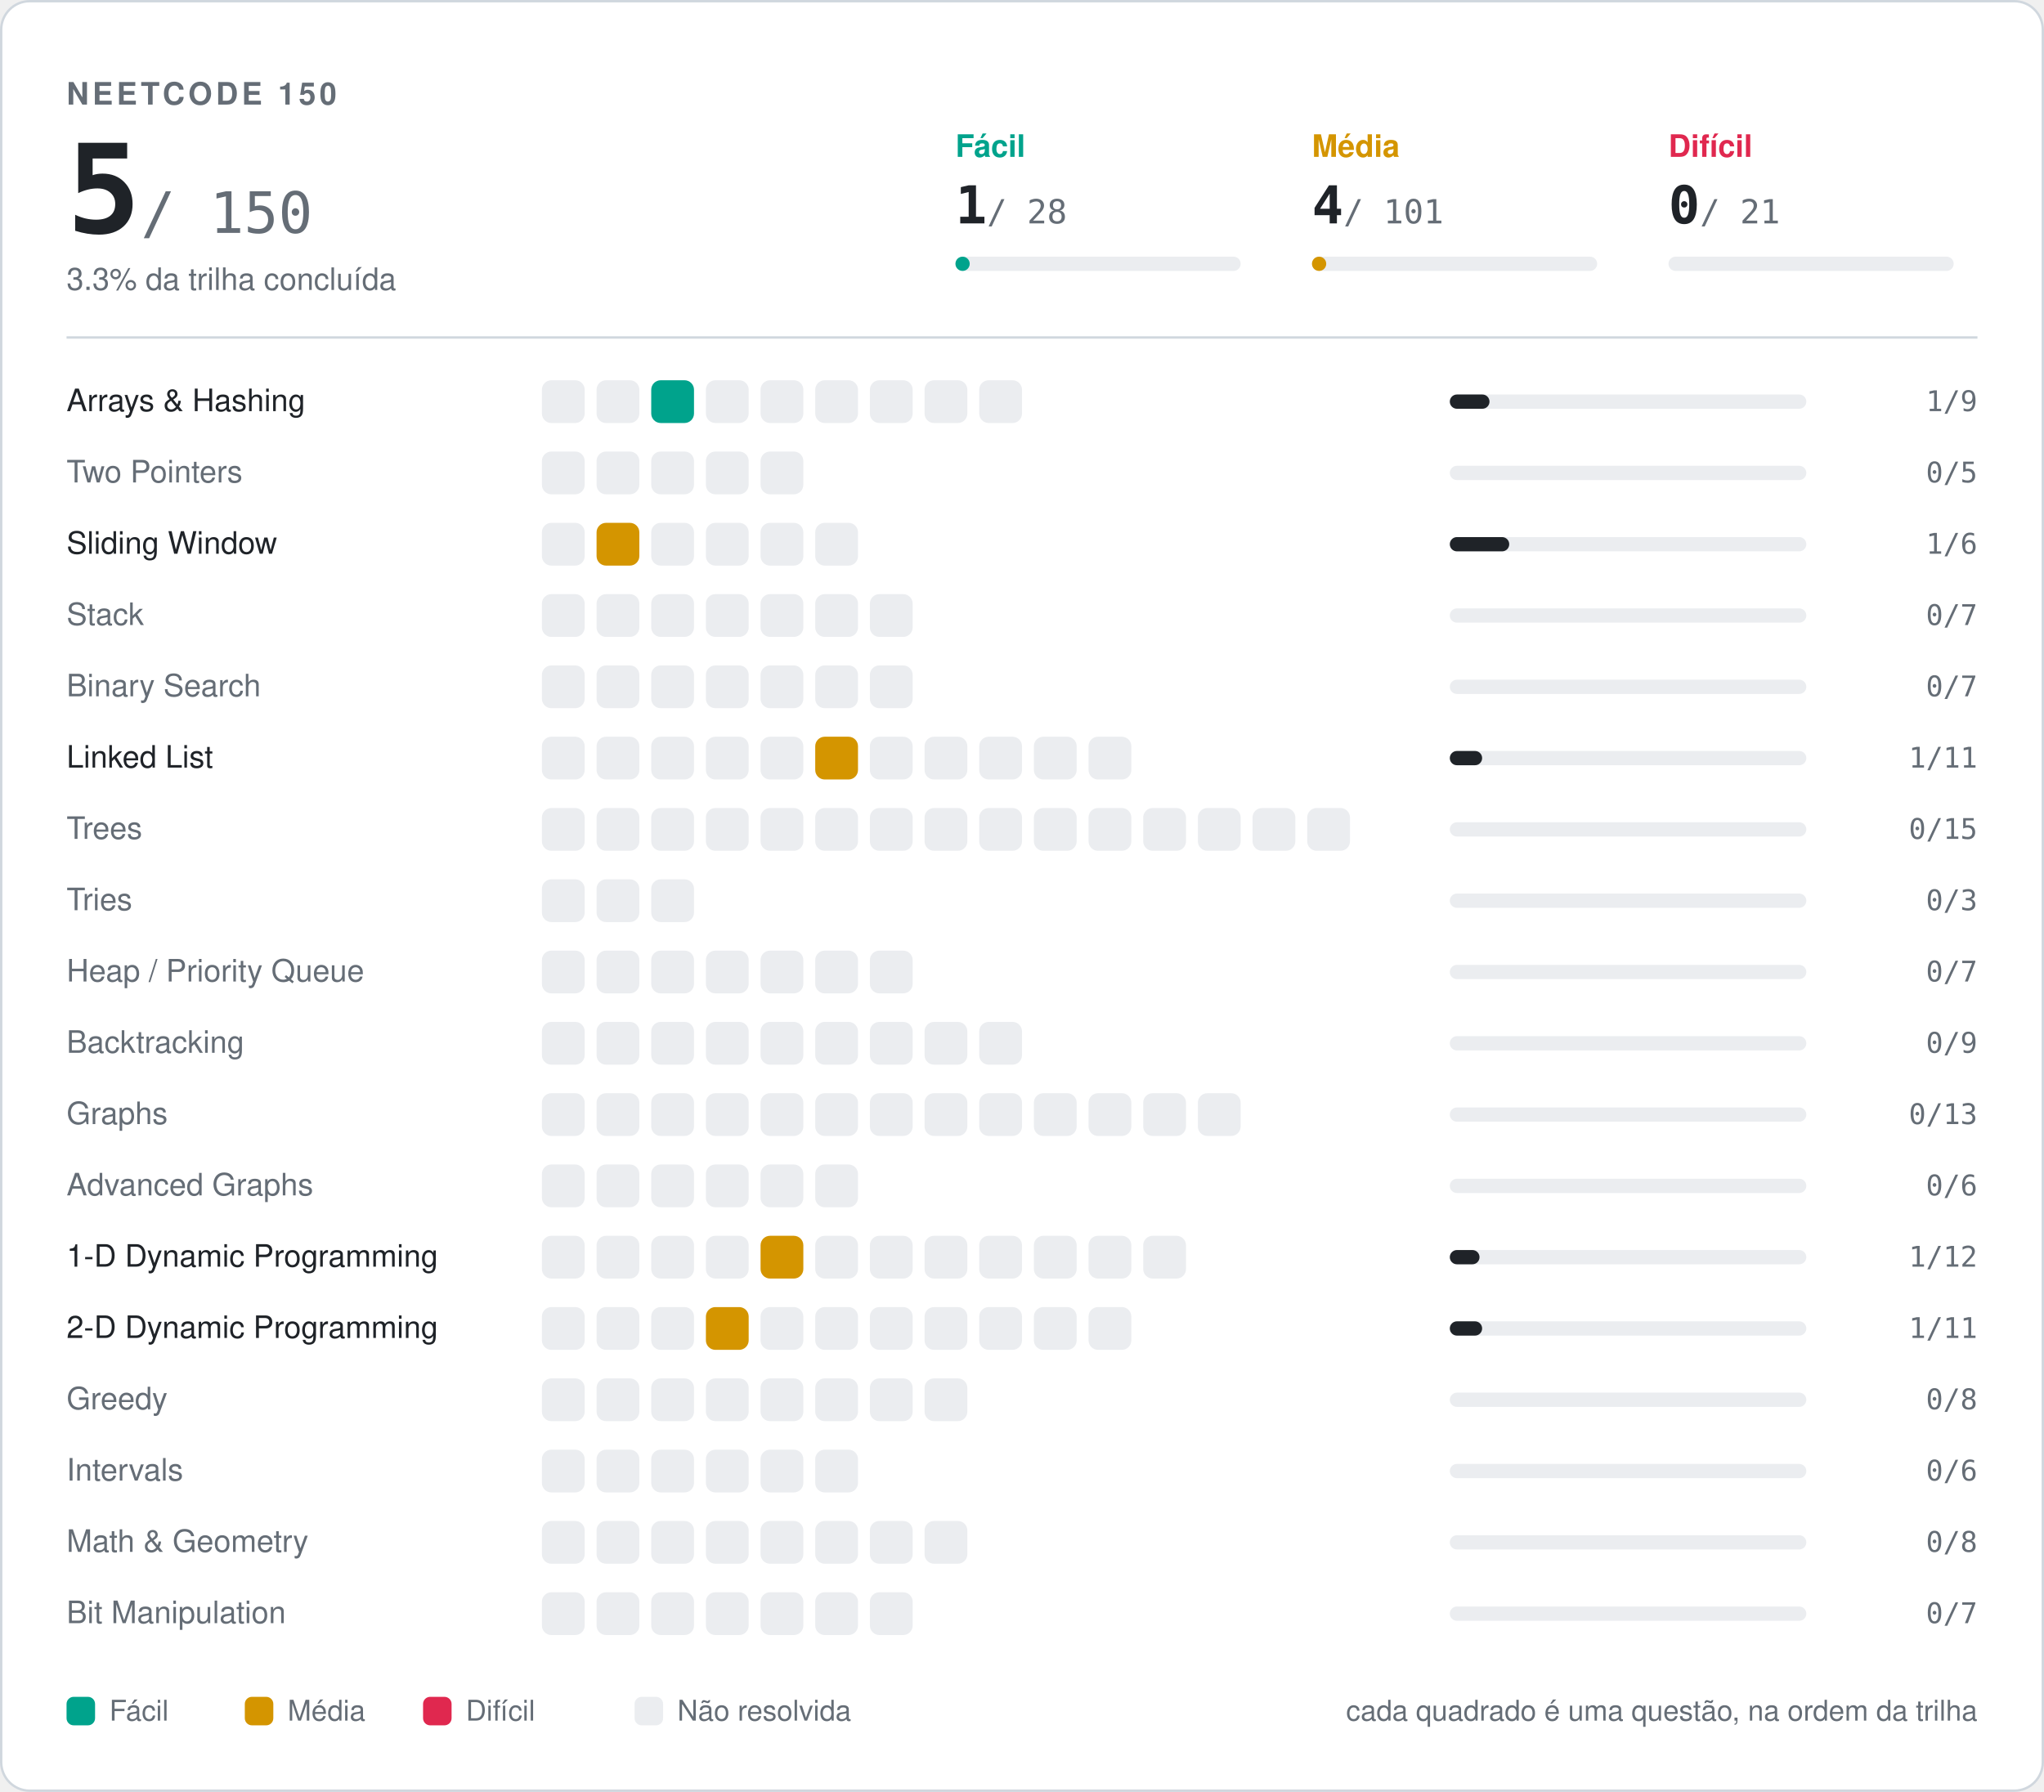
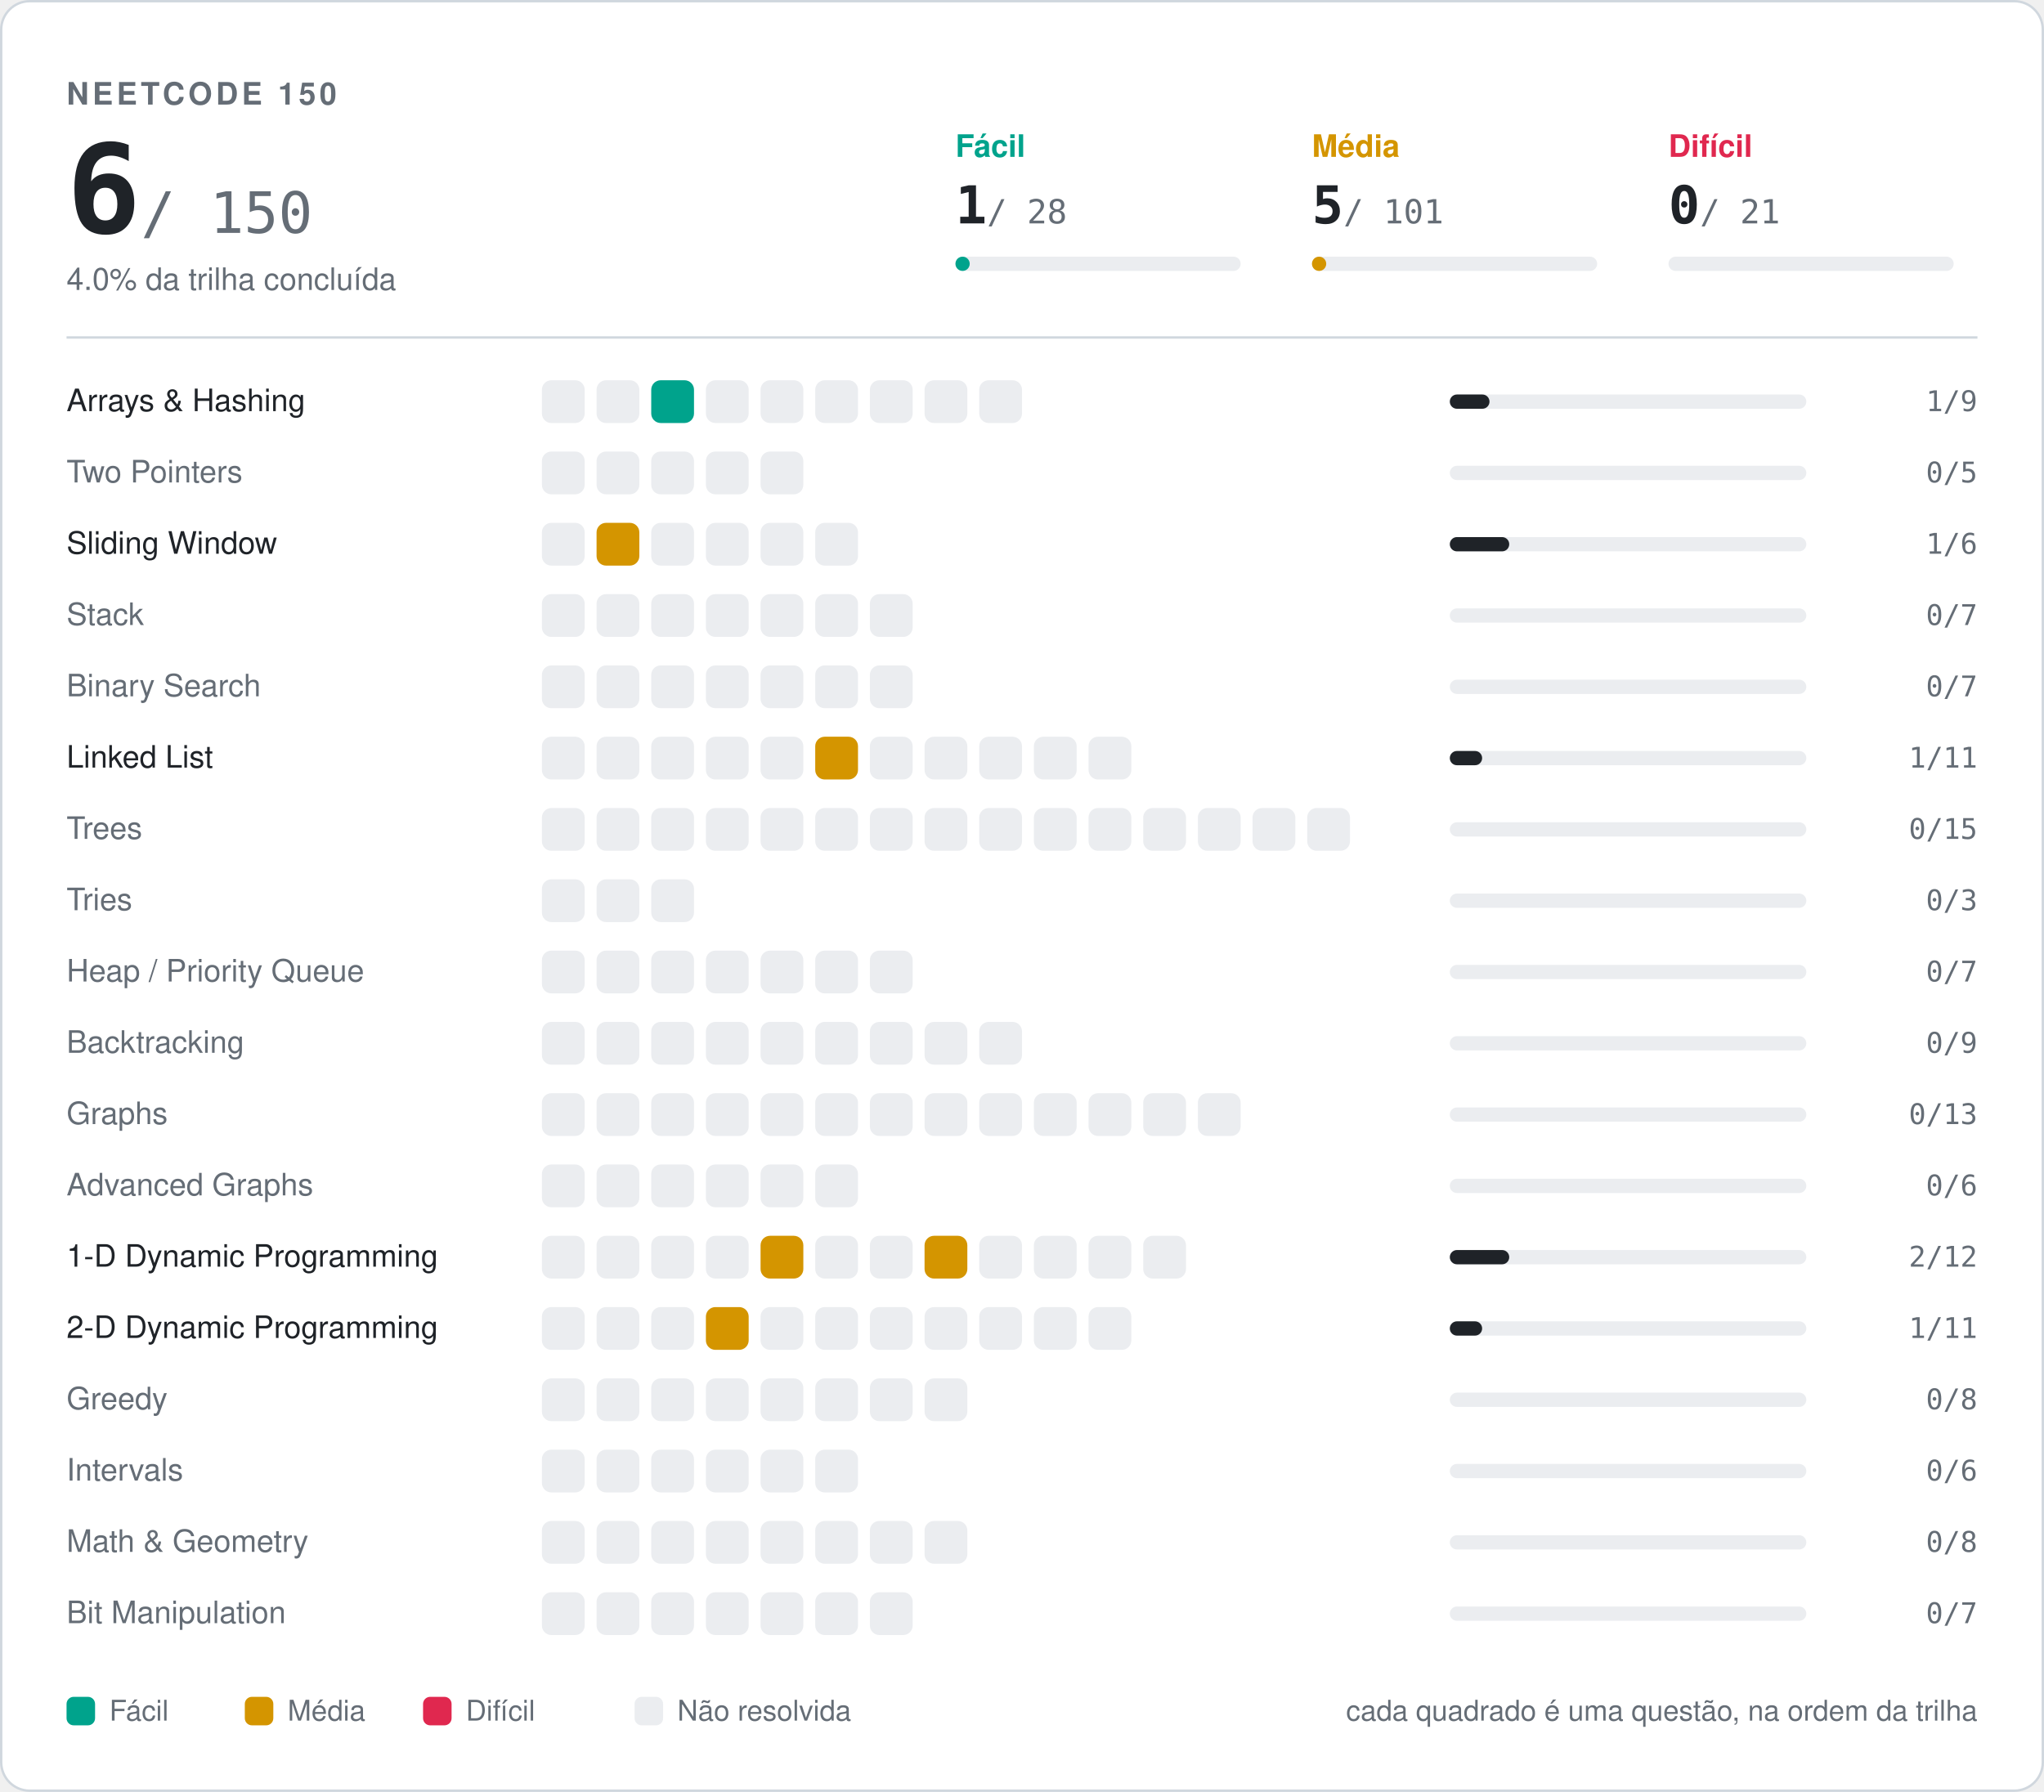
- <svg xmlns="http://www.w3.org/2000/svg" width="860" height="754" viewBox="0 0 860 754" font-family="-apple-system,BlinkMacSystemFont,'Segoe UI',Helvetica,Arial,sans-serif" role="img" aria-label="NeetCode 150: 5 de 150 resolvidas">
+ <svg xmlns="http://www.w3.org/2000/svg" width="860" height="754" viewBox="0 0 860 754" font-family="-apple-system,BlinkMacSystemFont,'Segoe UI',Helvetica,Arial,sans-serif" role="img" aria-label="NeetCode 150: 6 de 150 resolvidas">
  <rect x="0.5" y="0.5" width="859" height="753" rx="12" fill="#ffffff" stroke="#d0d7de" />
  <text x="28" y="44" fill="#656d76" font-size="13" font-weight="600" letter-spacing="1.5">NEETCODE 150</text>
-   <text x="28" y="98" fill="#1f2328" font-family="ui-monospace,SFMono-Regular,'SF Mono',Menlo,Consolas,monospace" font-size="52" font-weight="700">5<tspan fill="#656d76" font-size="24" font-weight="500"> / 150</tspan>
-   </text>
-   <text x="28" y="122" fill="#656d76" font-size="13">3.3% da trilha concluída</text>
+   <text x="28" y="98" fill="#1f2328" font-family="ui-monospace,SFMono-Regular,'SF Mono',Menlo,Consolas,monospace" font-size="52" font-weight="700">6<tspan fill="#656d76" font-size="24" font-weight="500"> / 150</tspan>
+   </text>
+   <text x="28" y="122" fill="#656d76" font-size="13">4.0% da trilha concluída</text>
  <text x="402" y="66" fill="#00a38c" font-size="13" font-weight="600">Fácil</text>
  <text x="402" y="94" fill="#1f2328" font-family="ui-monospace,SFMono-Regular,'SF Mono',Menlo,Consolas,monospace" font-size="22" font-weight="700">1<tspan fill="#656d76" font-size="14" font-weight="500"> / 28</tspan>
  </text>
  <rect x="402" y="108" width="120" height="6" rx="3" fill="#ebedf0" />
  <rect x="402" y="108" width="6.0" height="6" rx="3" fill="#00a38c" />
  <text x="552" y="66" fill="#d49500" font-size="13" font-weight="600">Média</text>
-   <text x="552" y="94" fill="#1f2328" font-family="ui-monospace,SFMono-Regular,'SF Mono',Menlo,Consolas,monospace" font-size="22" font-weight="700">4<tspan fill="#656d76" font-size="14" font-weight="500"> / 101</tspan>
+   <text x="552" y="94" fill="#1f2328" font-family="ui-monospace,SFMono-Regular,'SF Mono',Menlo,Consolas,monospace" font-size="22" font-weight="700">5<tspan fill="#656d76" font-size="14" font-weight="500"> / 101</tspan>
  </text>
  <rect x="552" y="108" width="120" height="6" rx="3" fill="#ebedf0" />
  <rect x="552" y="108" width="6.0" height="6" rx="3" fill="#d49500" />
  <text x="702" y="66" fill="#e0284f" font-size="13" font-weight="600">Difícil</text>
  <text x="702" y="94" fill="#1f2328" font-family="ui-monospace,SFMono-Regular,'SF Mono',Menlo,Consolas,monospace" font-size="22" font-weight="700">0<tspan fill="#656d76" font-size="14" font-weight="500"> / 21</tspan>
  </text>
  <rect x="702" y="108" width="120" height="6" rx="3" fill="#ebedf0" />
  <line x1="28" y1="142" x2="832" y2="142" stroke="#d0d7de" />
  <text x="28" y="173" fill="#1f2328" font-size="13">Arrays &amp; Hashing</text>
  <rect x="228" y="160" width="18" height="18" rx="4" fill="#ebedf0" />
  <rect x="251" y="160" width="18" height="18" rx="4" fill="#ebedf0" />
  <rect x="274" y="160" width="18" height="18" rx="4" fill="#00a38c" />
  <rect x="297" y="160" width="18" height="18" rx="4" fill="#ebedf0" />
  <rect x="320" y="160" width="18" height="18" rx="4" fill="#ebedf0" />
  <rect x="343" y="160" width="18" height="18" rx="4" fill="#ebedf0" />
  <rect x="366" y="160" width="18" height="18" rx="4" fill="#ebedf0" />
  <rect x="389" y="160" width="18" height="18" rx="4" fill="#ebedf0" />
  <rect x="412" y="160" width="18" height="18" rx="4" fill="#ebedf0" />
  <rect x="610" y="166" width="150" height="6" rx="3" fill="#ebedf0" />
  <rect x="610" y="166" width="16.7" height="6" rx="3" fill="#1f2328" />
  <text x="832" y="173" text-anchor="end" fill="#656d76" font-family="ui-monospace,SFMono-Regular,'SF Mono',Menlo,Consolas,monospace" font-size="12">1/9</text>
  <text x="28" y="203" fill="#656d76" font-size="13">Two Pointers</text>
  <rect x="228" y="190" width="18" height="18" rx="4" fill="#ebedf0" />
  <rect x="251" y="190" width="18" height="18" rx="4" fill="#ebedf0" />
  <rect x="274" y="190" width="18" height="18" rx="4" fill="#ebedf0" />
  <rect x="297" y="190" width="18" height="18" rx="4" fill="#ebedf0" />
  <rect x="320" y="190" width="18" height="18" rx="4" fill="#ebedf0" />
  <rect x="610" y="196" width="150" height="6" rx="3" fill="#ebedf0" />
  <text x="832" y="203" text-anchor="end" fill="#656d76" font-family="ui-monospace,SFMono-Regular,'SF Mono',Menlo,Consolas,monospace" font-size="12">0/5</text>
  <text x="28" y="233" fill="#1f2328" font-size="13">Sliding Window</text>
  <rect x="228" y="220" width="18" height="18" rx="4" fill="#ebedf0" />
  <rect x="251" y="220" width="18" height="18" rx="4" fill="#d49500" />
  <rect x="274" y="220" width="18" height="18" rx="4" fill="#ebedf0" />
  <rect x="297" y="220" width="18" height="18" rx="4" fill="#ebedf0" />
  <rect x="320" y="220" width="18" height="18" rx="4" fill="#ebedf0" />
  <rect x="343" y="220" width="18" height="18" rx="4" fill="#ebedf0" />
  <rect x="610" y="226" width="150" height="6" rx="3" fill="#ebedf0" />
  <rect x="610" y="226" width="25.0" height="6" rx="3" fill="#1f2328" />
  <text x="832" y="233" text-anchor="end" fill="#656d76" font-family="ui-monospace,SFMono-Regular,'SF Mono',Menlo,Consolas,monospace" font-size="12">1/6</text>
  <text x="28" y="263" fill="#656d76" font-size="13">Stack</text>
  <rect x="228" y="250" width="18" height="18" rx="4" fill="#ebedf0" />
  <rect x="251" y="250" width="18" height="18" rx="4" fill="#ebedf0" />
  <rect x="274" y="250" width="18" height="18" rx="4" fill="#ebedf0" />
  <rect x="297" y="250" width="18" height="18" rx="4" fill="#ebedf0" />
  <rect x="320" y="250" width="18" height="18" rx="4" fill="#ebedf0" />
  <rect x="343" y="250" width="18" height="18" rx="4" fill="#ebedf0" />
  <rect x="366" y="250" width="18" height="18" rx="4" fill="#ebedf0" />
  <rect x="610" y="256" width="150" height="6" rx="3" fill="#ebedf0" />
  <text x="832" y="263" text-anchor="end" fill="#656d76" font-family="ui-monospace,SFMono-Regular,'SF Mono',Menlo,Consolas,monospace" font-size="12">0/7</text>
  <text x="28" y="293" fill="#656d76" font-size="13">Binary Search</text>
  <rect x="228" y="280" width="18" height="18" rx="4" fill="#ebedf0" />
  <rect x="251" y="280" width="18" height="18" rx="4" fill="#ebedf0" />
  <rect x="274" y="280" width="18" height="18" rx="4" fill="#ebedf0" />
  <rect x="297" y="280" width="18" height="18" rx="4" fill="#ebedf0" />
  <rect x="320" y="280" width="18" height="18" rx="4" fill="#ebedf0" />
  <rect x="343" y="280" width="18" height="18" rx="4" fill="#ebedf0" />
  <rect x="366" y="280" width="18" height="18" rx="4" fill="#ebedf0" />
  <rect x="610" y="286" width="150" height="6" rx="3" fill="#ebedf0" />
  <text x="832" y="293" text-anchor="end" fill="#656d76" font-family="ui-monospace,SFMono-Regular,'SF Mono',Menlo,Consolas,monospace" font-size="12">0/7</text>
  <text x="28" y="323" fill="#1f2328" font-size="13">Linked List</text>
  <rect x="228" y="310" width="18" height="18" rx="4" fill="#ebedf0" />
  <rect x="251" y="310" width="18" height="18" rx="4" fill="#ebedf0" />
  <rect x="274" y="310" width="18" height="18" rx="4" fill="#ebedf0" />
  <rect x="297" y="310" width="18" height="18" rx="4" fill="#ebedf0" />
  <rect x="320" y="310" width="18" height="18" rx="4" fill="#ebedf0" />
  <rect x="343" y="310" width="18" height="18" rx="4" fill="#d49500" />
  <rect x="366" y="310" width="18" height="18" rx="4" fill="#ebedf0" />
  <rect x="389" y="310" width="18" height="18" rx="4" fill="#ebedf0" />
  <rect x="412" y="310" width="18" height="18" rx="4" fill="#ebedf0" />
  <rect x="435" y="310" width="18" height="18" rx="4" fill="#ebedf0" />
  <rect x="458" y="310" width="18" height="18" rx="4" fill="#ebedf0" />
  <rect x="610" y="316" width="150" height="6" rx="3" fill="#ebedf0" />
  <rect x="610" y="316" width="13.6" height="6" rx="3" fill="#1f2328" />
  <text x="832" y="323" text-anchor="end" fill="#656d76" font-family="ui-monospace,SFMono-Regular,'SF Mono',Menlo,Consolas,monospace" font-size="12">1/11</text>
  <text x="28" y="353" fill="#656d76" font-size="13">Trees</text>
  <rect x="228" y="340" width="18" height="18" rx="4" fill="#ebedf0" />
  <rect x="251" y="340" width="18" height="18" rx="4" fill="#ebedf0" />
  <rect x="274" y="340" width="18" height="18" rx="4" fill="#ebedf0" />
  <rect x="297" y="340" width="18" height="18" rx="4" fill="#ebedf0" />
  <rect x="320" y="340" width="18" height="18" rx="4" fill="#ebedf0" />
  <rect x="343" y="340" width="18" height="18" rx="4" fill="#ebedf0" />
  <rect x="366" y="340" width="18" height="18" rx="4" fill="#ebedf0" />
  <rect x="389" y="340" width="18" height="18" rx="4" fill="#ebedf0" />
  <rect x="412" y="340" width="18" height="18" rx="4" fill="#ebedf0" />
  <rect x="435" y="340" width="18" height="18" rx="4" fill="#ebedf0" />
  <rect x="458" y="340" width="18" height="18" rx="4" fill="#ebedf0" />
  <rect x="481" y="340" width="18" height="18" rx="4" fill="#ebedf0" />
  <rect x="504" y="340" width="18" height="18" rx="4" fill="#ebedf0" />
  <rect x="527" y="340" width="18" height="18" rx="4" fill="#ebedf0" />
  <rect x="550" y="340" width="18" height="18" rx="4" fill="#ebedf0" />
  <rect x="610" y="346" width="150" height="6" rx="3" fill="#ebedf0" />
  <text x="832" y="353" text-anchor="end" fill="#656d76" font-family="ui-monospace,SFMono-Regular,'SF Mono',Menlo,Consolas,monospace" font-size="12">0/15</text>
  <text x="28" y="383" fill="#656d76" font-size="13">Tries</text>
  <rect x="228" y="370" width="18" height="18" rx="4" fill="#ebedf0" />
  <rect x="251" y="370" width="18" height="18" rx="4" fill="#ebedf0" />
  <rect x="274" y="370" width="18" height="18" rx="4" fill="#ebedf0" />
  <rect x="610" y="376" width="150" height="6" rx="3" fill="#ebedf0" />
  <text x="832" y="383" text-anchor="end" fill="#656d76" font-family="ui-monospace,SFMono-Regular,'SF Mono',Menlo,Consolas,monospace" font-size="12">0/3</text>
  <text x="28" y="413" fill="#656d76" font-size="13">Heap / Priority Queue</text>
  <rect x="228" y="400" width="18" height="18" rx="4" fill="#ebedf0" />
  <rect x="251" y="400" width="18" height="18" rx="4" fill="#ebedf0" />
  <rect x="274" y="400" width="18" height="18" rx="4" fill="#ebedf0" />
  <rect x="297" y="400" width="18" height="18" rx="4" fill="#ebedf0" />
  <rect x="320" y="400" width="18" height="18" rx="4" fill="#ebedf0" />
  <rect x="343" y="400" width="18" height="18" rx="4" fill="#ebedf0" />
  <rect x="366" y="400" width="18" height="18" rx="4" fill="#ebedf0" />
  <rect x="610" y="406" width="150" height="6" rx="3" fill="#ebedf0" />
  <text x="832" y="413" text-anchor="end" fill="#656d76" font-family="ui-monospace,SFMono-Regular,'SF Mono',Menlo,Consolas,monospace" font-size="12">0/7</text>
  <text x="28" y="443" fill="#656d76" font-size="13">Backtracking</text>
  <rect x="228" y="430" width="18" height="18" rx="4" fill="#ebedf0" />
  <rect x="251" y="430" width="18" height="18" rx="4" fill="#ebedf0" />
  <rect x="274" y="430" width="18" height="18" rx="4" fill="#ebedf0" />
  <rect x="297" y="430" width="18" height="18" rx="4" fill="#ebedf0" />
  <rect x="320" y="430" width="18" height="18" rx="4" fill="#ebedf0" />
  <rect x="343" y="430" width="18" height="18" rx="4" fill="#ebedf0" />
  <rect x="366" y="430" width="18" height="18" rx="4" fill="#ebedf0" />
  <rect x="389" y="430" width="18" height="18" rx="4" fill="#ebedf0" />
  <rect x="412" y="430" width="18" height="18" rx="4" fill="#ebedf0" />
  <rect x="610" y="436" width="150" height="6" rx="3" fill="#ebedf0" />
  <text x="832" y="443" text-anchor="end" fill="#656d76" font-family="ui-monospace,SFMono-Regular,'SF Mono',Menlo,Consolas,monospace" font-size="12">0/9</text>
  <text x="28" y="473" fill="#656d76" font-size="13">Graphs</text>
  <rect x="228" y="460" width="18" height="18" rx="4" fill="#ebedf0" />
  <rect x="251" y="460" width="18" height="18" rx="4" fill="#ebedf0" />
  <rect x="274" y="460" width="18" height="18" rx="4" fill="#ebedf0" />
  <rect x="297" y="460" width="18" height="18" rx="4" fill="#ebedf0" />
  <rect x="320" y="460" width="18" height="18" rx="4" fill="#ebedf0" />
  <rect x="343" y="460" width="18" height="18" rx="4" fill="#ebedf0" />
  <rect x="366" y="460" width="18" height="18" rx="4" fill="#ebedf0" />
  <rect x="389" y="460" width="18" height="18" rx="4" fill="#ebedf0" />
  <rect x="412" y="460" width="18" height="18" rx="4" fill="#ebedf0" />
  <rect x="435" y="460" width="18" height="18" rx="4" fill="#ebedf0" />
  <rect x="458" y="460" width="18" height="18" rx="4" fill="#ebedf0" />
  <rect x="481" y="460" width="18" height="18" rx="4" fill="#ebedf0" />
  <rect x="504" y="460" width="18" height="18" rx="4" fill="#ebedf0" />
  <rect x="610" y="466" width="150" height="6" rx="3" fill="#ebedf0" />
  <text x="832" y="473" text-anchor="end" fill="#656d76" font-family="ui-monospace,SFMono-Regular,'SF Mono',Menlo,Consolas,monospace" font-size="12">0/13</text>
  <text x="28" y="503" fill="#656d76" font-size="13">Advanced Graphs</text>
  <rect x="228" y="490" width="18" height="18" rx="4" fill="#ebedf0" />
  <rect x="251" y="490" width="18" height="18" rx="4" fill="#ebedf0" />
  <rect x="274" y="490" width="18" height="18" rx="4" fill="#ebedf0" />
  <rect x="297" y="490" width="18" height="18" rx="4" fill="#ebedf0" />
  <rect x="320" y="490" width="18" height="18" rx="4" fill="#ebedf0" />
  <rect x="343" y="490" width="18" height="18" rx="4" fill="#ebedf0" />
  <rect x="610" y="496" width="150" height="6" rx="3" fill="#ebedf0" />
  <text x="832" y="503" text-anchor="end" fill="#656d76" font-family="ui-monospace,SFMono-Regular,'SF Mono',Menlo,Consolas,monospace" font-size="12">0/6</text>
  <text x="28" y="533" fill="#1f2328" font-size="13">1-D Dynamic Programming</text>
  <rect x="228" y="520" width="18" height="18" rx="4" fill="#ebedf0" />
  <rect x="251" y="520" width="18" height="18" rx="4" fill="#ebedf0" />
  <rect x="274" y="520" width="18" height="18" rx="4" fill="#ebedf0" />
  <rect x="297" y="520" width="18" height="18" rx="4" fill="#ebedf0" />
  <rect x="320" y="520" width="18" height="18" rx="4" fill="#d49500" />
  <rect x="343" y="520" width="18" height="18" rx="4" fill="#ebedf0" />
  <rect x="366" y="520" width="18" height="18" rx="4" fill="#ebedf0" />
-   <rect x="389" y="520" width="18" height="18" rx="4" fill="#ebedf0" />
+   <rect x="389" y="520" width="18" height="18" rx="4" fill="#d49500" />
  <rect x="412" y="520" width="18" height="18" rx="4" fill="#ebedf0" />
  <rect x="435" y="520" width="18" height="18" rx="4" fill="#ebedf0" />
  <rect x="458" y="520" width="18" height="18" rx="4" fill="#ebedf0" />
  <rect x="481" y="520" width="18" height="18" rx="4" fill="#ebedf0" />
  <rect x="610" y="526" width="150" height="6" rx="3" fill="#ebedf0" />
-   <rect x="610" y="526" width="12.5" height="6" rx="3" fill="#1f2328" />
-   <text x="832" y="533" text-anchor="end" fill="#656d76" font-family="ui-monospace,SFMono-Regular,'SF Mono',Menlo,Consolas,monospace" font-size="12">1/12</text>
+   <rect x="610" y="526" width="25.0" height="6" rx="3" fill="#1f2328" />
+   <text x="832" y="533" text-anchor="end" fill="#656d76" font-family="ui-monospace,SFMono-Regular,'SF Mono',Menlo,Consolas,monospace" font-size="12">2/12</text>
  <text x="28" y="563" fill="#1f2328" font-size="13">2-D Dynamic Programming</text>
  <rect x="228" y="550" width="18" height="18" rx="4" fill="#ebedf0" />
  <rect x="251" y="550" width="18" height="18" rx="4" fill="#ebedf0" />
  <rect x="274" y="550" width="18" height="18" rx="4" fill="#ebedf0" />
  <rect x="297" y="550" width="18" height="18" rx="4" fill="#d49500" />
  <rect x="320" y="550" width="18" height="18" rx="4" fill="#ebedf0" />
  <rect x="343" y="550" width="18" height="18" rx="4" fill="#ebedf0" />
  <rect x="366" y="550" width="18" height="18" rx="4" fill="#ebedf0" />
  <rect x="389" y="550" width="18" height="18" rx="4" fill="#ebedf0" />
  <rect x="412" y="550" width="18" height="18" rx="4" fill="#ebedf0" />
  <rect x="435" y="550" width="18" height="18" rx="4" fill="#ebedf0" />
  <rect x="458" y="550" width="18" height="18" rx="4" fill="#ebedf0" />
  <rect x="610" y="556" width="150" height="6" rx="3" fill="#ebedf0" />
  <rect x="610" y="556" width="13.6" height="6" rx="3" fill="#1f2328" />
  <text x="832" y="563" text-anchor="end" fill="#656d76" font-family="ui-monospace,SFMono-Regular,'SF Mono',Menlo,Consolas,monospace" font-size="12">1/11</text>
  <text x="28" y="593" fill="#656d76" font-size="13">Greedy</text>
  <rect x="228" y="580" width="18" height="18" rx="4" fill="#ebedf0" />
  <rect x="251" y="580" width="18" height="18" rx="4" fill="#ebedf0" />
  <rect x="274" y="580" width="18" height="18" rx="4" fill="#ebedf0" />
  <rect x="297" y="580" width="18" height="18" rx="4" fill="#ebedf0" />
  <rect x="320" y="580" width="18" height="18" rx="4" fill="#ebedf0" />
  <rect x="343" y="580" width="18" height="18" rx="4" fill="#ebedf0" />
  <rect x="366" y="580" width="18" height="18" rx="4" fill="#ebedf0" />
  <rect x="389" y="580" width="18" height="18" rx="4" fill="#ebedf0" />
  <rect x="610" y="586" width="150" height="6" rx="3" fill="#ebedf0" />
  <text x="832" y="593" text-anchor="end" fill="#656d76" font-family="ui-monospace,SFMono-Regular,'SF Mono',Menlo,Consolas,monospace" font-size="12">0/8</text>
  <text x="28" y="623" fill="#656d76" font-size="13">Intervals</text>
  <rect x="228" y="610" width="18" height="18" rx="4" fill="#ebedf0" />
  <rect x="251" y="610" width="18" height="18" rx="4" fill="#ebedf0" />
  <rect x="274" y="610" width="18" height="18" rx="4" fill="#ebedf0" />
  <rect x="297" y="610" width="18" height="18" rx="4" fill="#ebedf0" />
  <rect x="320" y="610" width="18" height="18" rx="4" fill="#ebedf0" />
  <rect x="343" y="610" width="18" height="18" rx="4" fill="#ebedf0" />
  <rect x="610" y="616" width="150" height="6" rx="3" fill="#ebedf0" />
  <text x="832" y="623" text-anchor="end" fill="#656d76" font-family="ui-monospace,SFMono-Regular,'SF Mono',Menlo,Consolas,monospace" font-size="12">0/6</text>
  <text x="28" y="653" fill="#656d76" font-size="13">Math &amp; Geometry</text>
  <rect x="228" y="640" width="18" height="18" rx="4" fill="#ebedf0" />
  <rect x="251" y="640" width="18" height="18" rx="4" fill="#ebedf0" />
  <rect x="274" y="640" width="18" height="18" rx="4" fill="#ebedf0" />
  <rect x="297" y="640" width="18" height="18" rx="4" fill="#ebedf0" />
  <rect x="320" y="640" width="18" height="18" rx="4" fill="#ebedf0" />
  <rect x="343" y="640" width="18" height="18" rx="4" fill="#ebedf0" />
  <rect x="366" y="640" width="18" height="18" rx="4" fill="#ebedf0" />
  <rect x="389" y="640" width="18" height="18" rx="4" fill="#ebedf0" />
  <rect x="610" y="646" width="150" height="6" rx="3" fill="#ebedf0" />
  <text x="832" y="653" text-anchor="end" fill="#656d76" font-family="ui-monospace,SFMono-Regular,'SF Mono',Menlo,Consolas,monospace" font-size="12">0/8</text>
  <text x="28" y="683" fill="#656d76" font-size="13">Bit Manipulation</text>
  <rect x="228" y="670" width="18" height="18" rx="4" fill="#ebedf0" />
  <rect x="251" y="670" width="18" height="18" rx="4" fill="#ebedf0" />
  <rect x="274" y="670" width="18" height="18" rx="4" fill="#ebedf0" />
  <rect x="297" y="670" width="18" height="18" rx="4" fill="#ebedf0" />
  <rect x="320" y="670" width="18" height="18" rx="4" fill="#ebedf0" />
  <rect x="343" y="670" width="18" height="18" rx="4" fill="#ebedf0" />
  <rect x="366" y="670" width="18" height="18" rx="4" fill="#ebedf0" />
  <rect x="610" y="676" width="150" height="6" rx="3" fill="#ebedf0" />
  <text x="832" y="683" text-anchor="end" fill="#656d76" font-family="ui-monospace,SFMono-Regular,'SF Mono',Menlo,Consolas,monospace" font-size="12">0/7</text>
  <rect x="28" y="714" width="12" height="12" rx="3" fill="#00a38c" />
  <text x="46" y="724" fill="#656d76" font-size="12">Fácil</text>
  <rect x="103" y="714" width="12" height="12" rx="3" fill="#d49500" />
  <text x="121" y="724" fill="#656d76" font-size="12">Média</text>
  <rect x="178" y="714" width="12" height="12" rx="3" fill="#e0284f" />
  <text x="196" y="724" fill="#656d76" font-size="12">Difícil</text>
  <rect x="267" y="714" width="12" height="12" rx="3" fill="#ebedf0" />
  <text x="285" y="724" fill="#656d76" font-size="12">Não resolvida</text>
  <text x="832" y="724" text-anchor="end" fill="#656d76" font-size="12">cada quadrado é uma questão, na ordem da trilha</text>
</svg>
